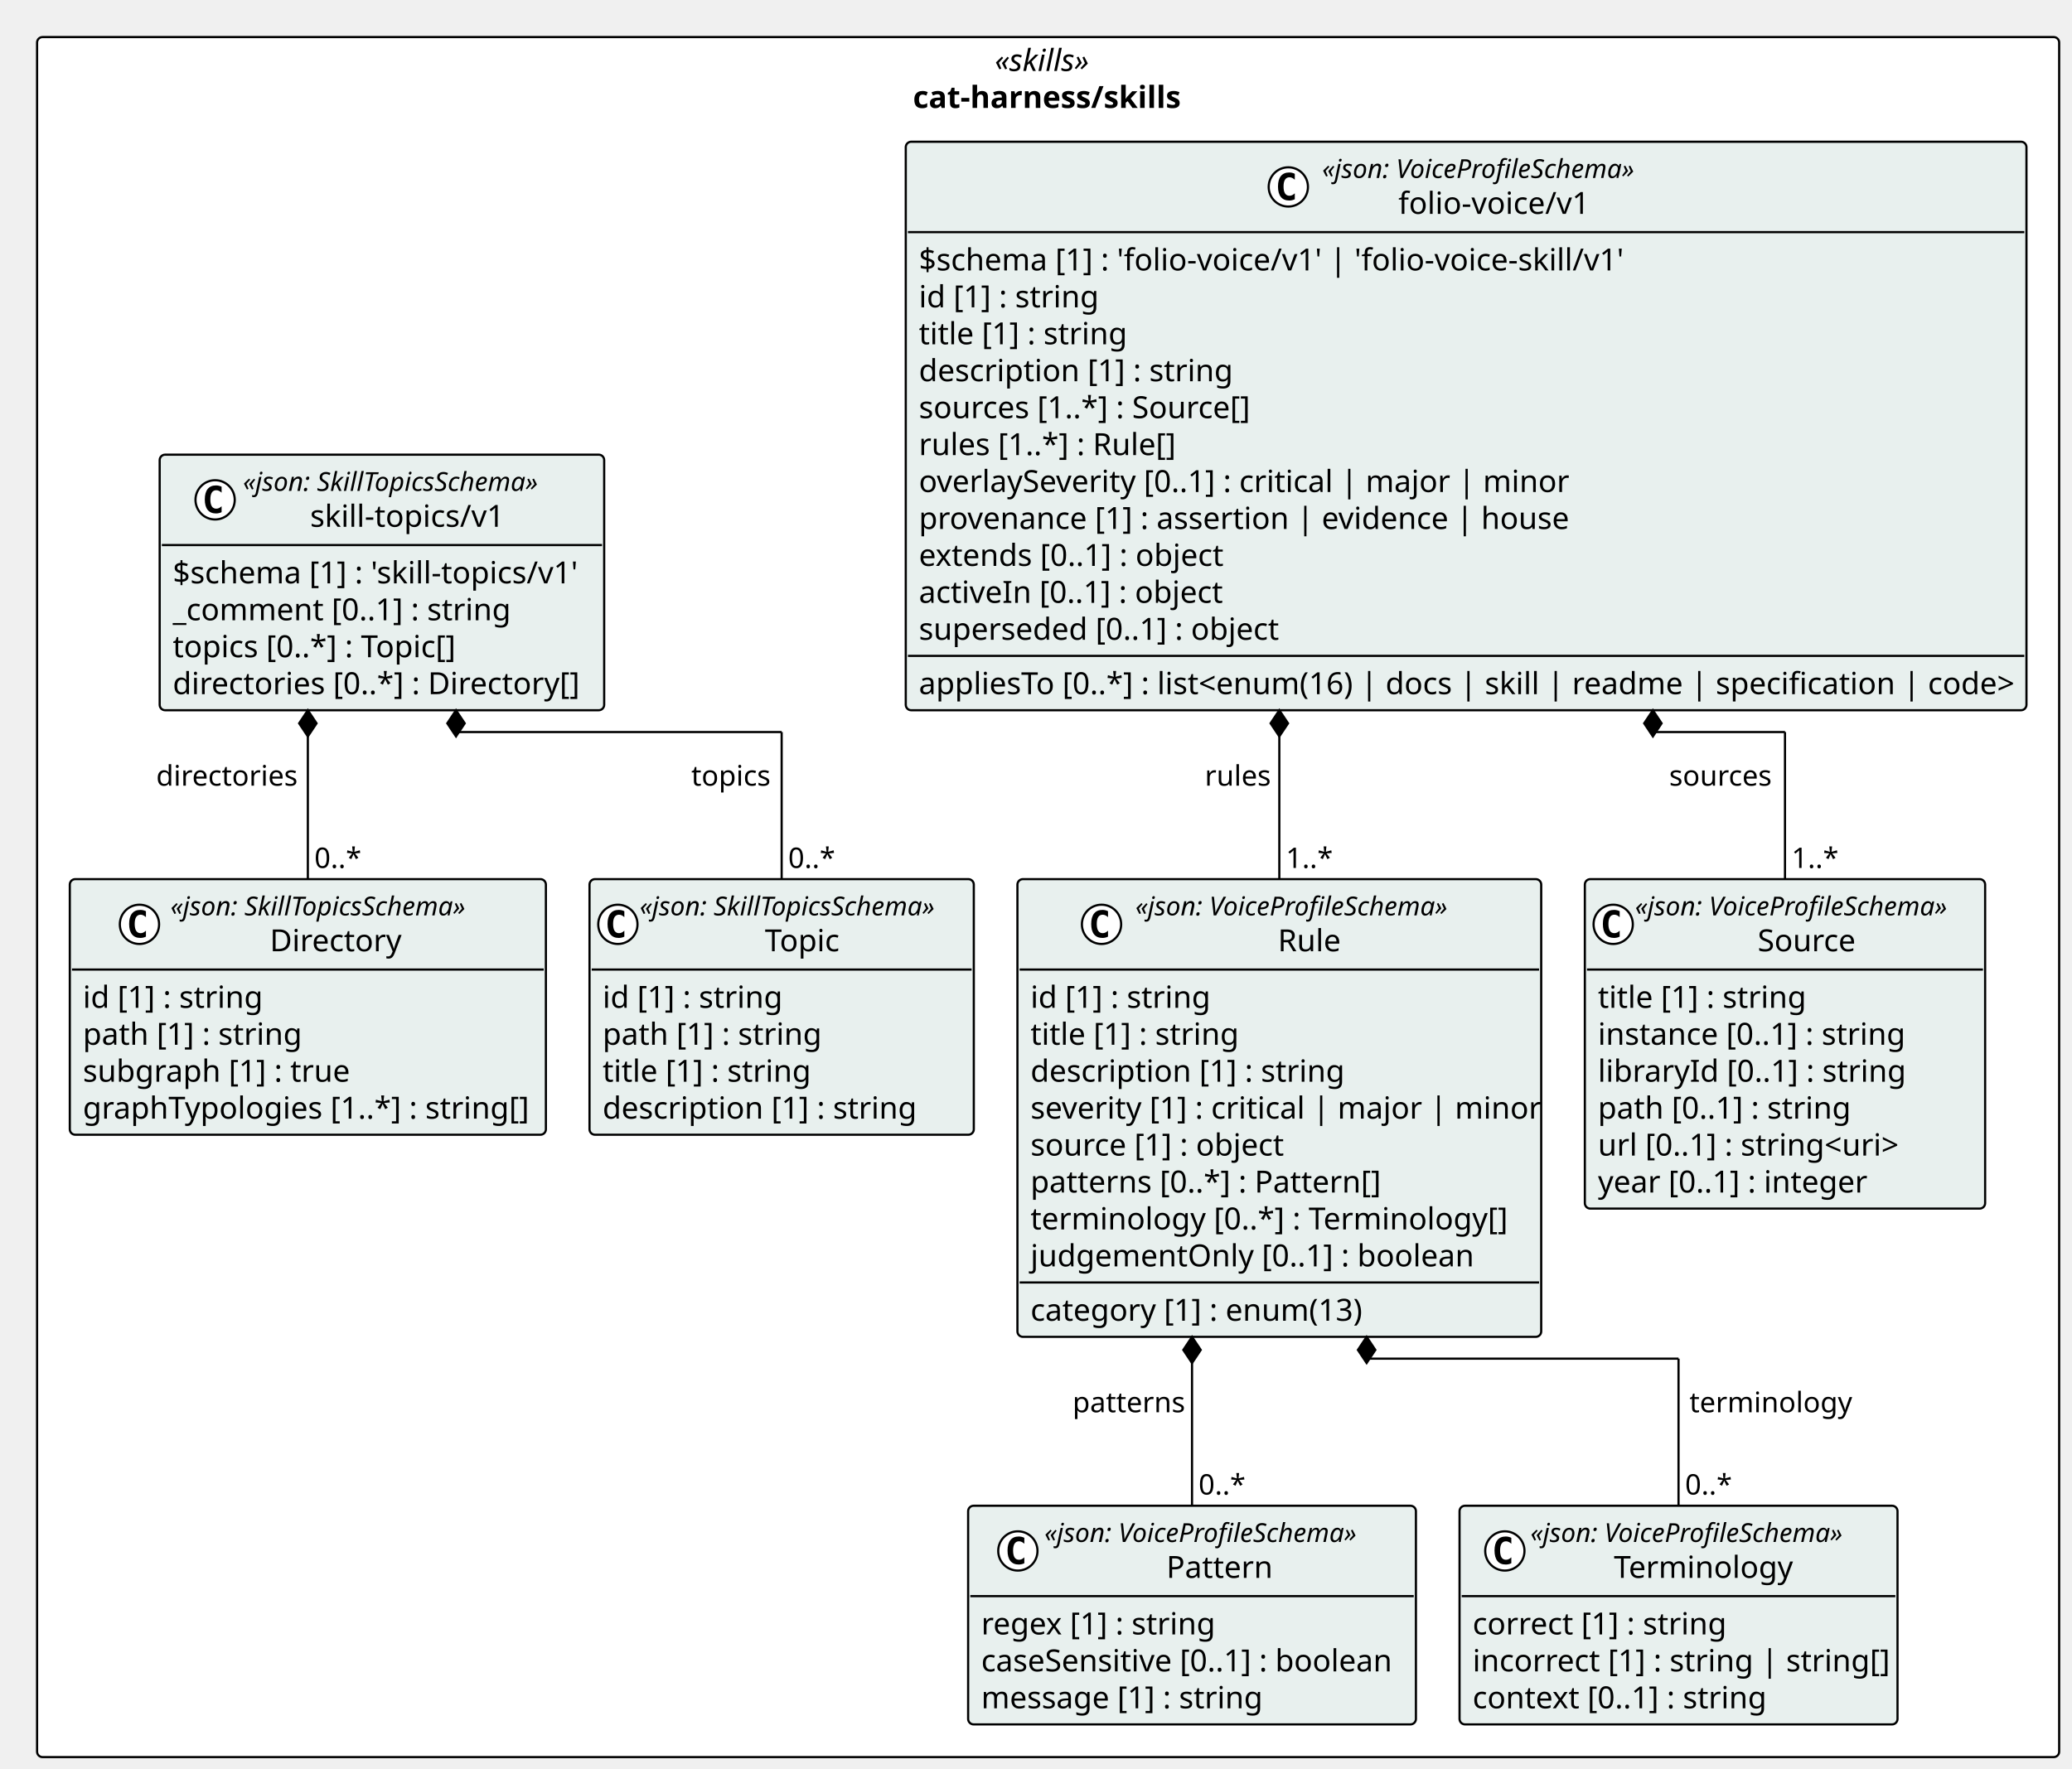
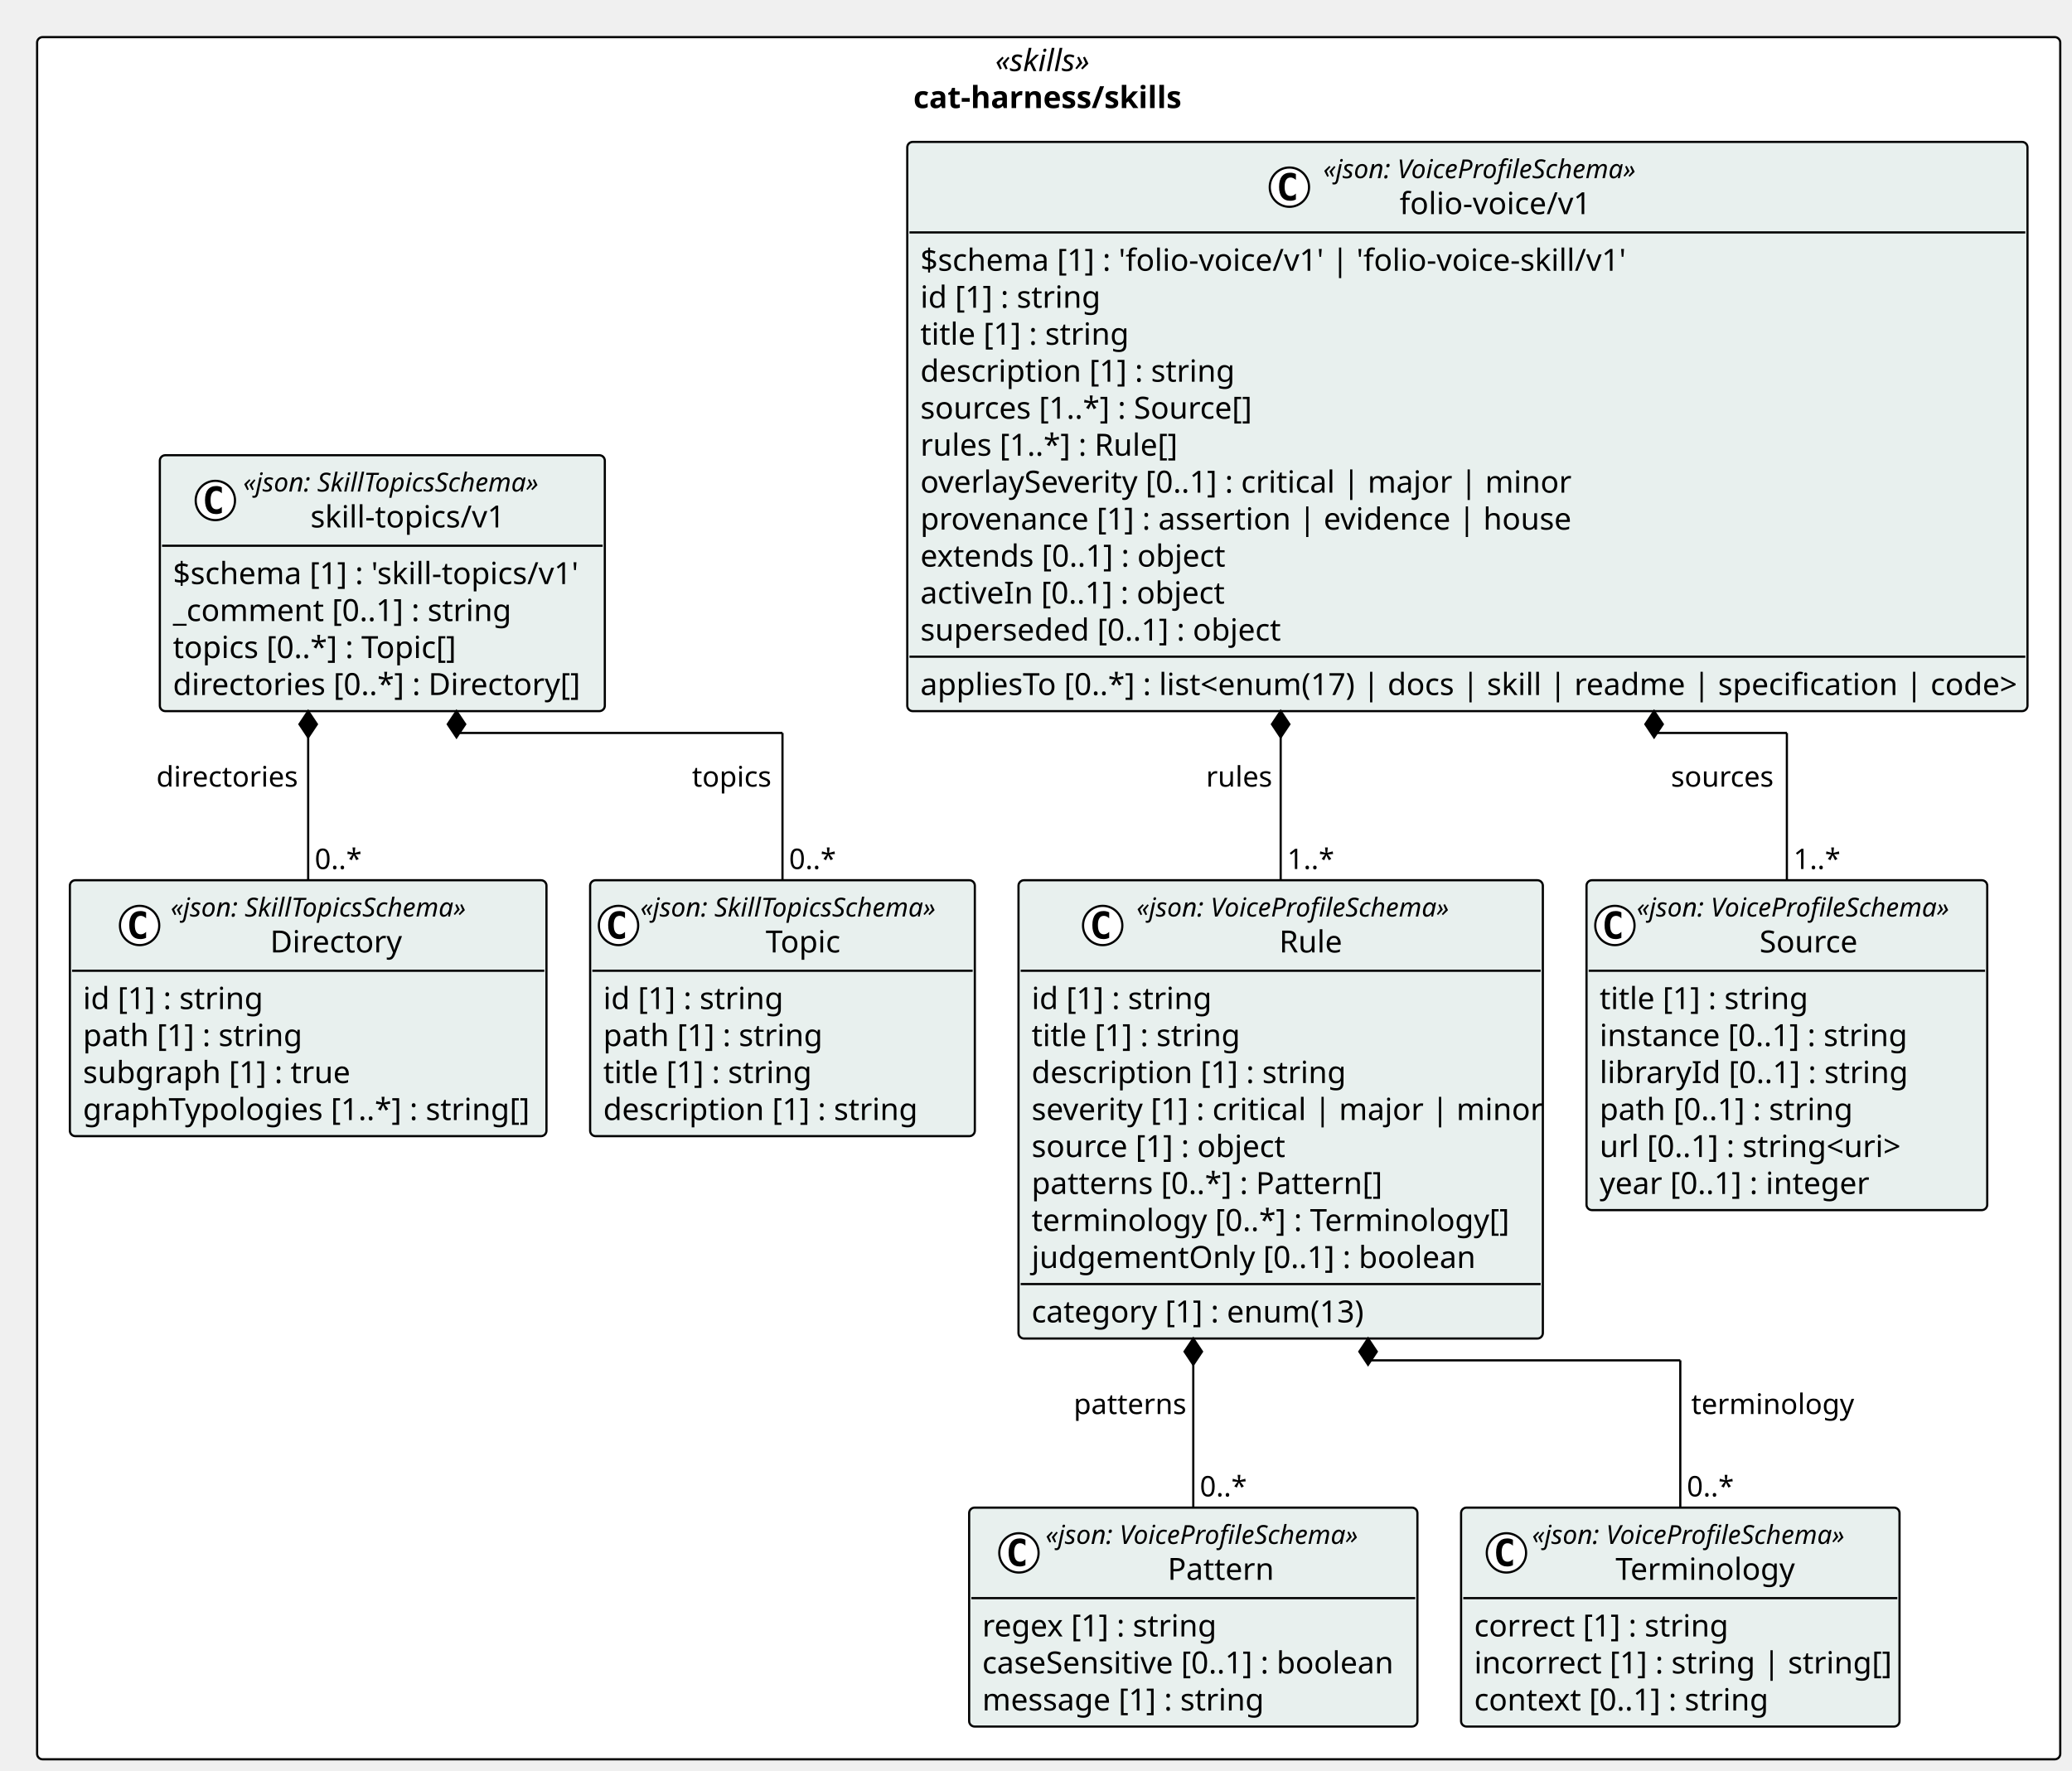
- <svg xmlns="http://www.w3.org/2000/svg" contentStyleType="text/css" height="811px" preserveAspectRatio="none" style="width:950px;height:811px;background:#FFFFFF;" version="1.1" viewBox="0 0 950 811" width="950px" zoomAndPan="magnify">
+ <svg xmlns="http://www.w3.org/2000/svg" contentStyleType="text/css" height="811px" preserveAspectRatio="none" style="width:949px;height:811px;background:#FFFFFF;" version="1.1" viewBox="0 0 949 811" width="949px" zoomAndPan="magnify">
  <defs />
  <g>
-     <rect fill="#FFFFFF" height="788.842" rx="2.5" ry="2.5" style="stroke:#000000;stroke-width:1.0;" width="927.119" x="17" y="17" />
-     <text fill="#000000" font-family="Verdana" font-size="14" font-style="italic" lengthAdjust="spacing" textLength="48.952" x="456.083" y="32.562">«skills»</text>
-     <text fill="#000000" font-family="Verdana" font-size="14" font-weight="bold" lengthAdjust="spacing" textLength="123.942" x="418.588" y="49.502">cat-harness/skills</text>
+     <rect fill="#FFFFFF" height="788.842" rx="2.5" ry="2.5" style="stroke:#000000;stroke-width:1.0;" width="926.613" x="17" y="17" />
+     <text fill="#000000" font-family="Verdana" font-size="14" font-style="italic" lengthAdjust="spacing" textLength="48.952" x="455.83" y="32.562">«skills»</text>
+     <text fill="#000000" font-family="Verdana" font-size="14" font-weight="bold" lengthAdjust="spacing" textLength="123.942" x="418.335" y="49.502">cat-harness/skills</text>
    <g id="elem_cat_harness_skills_folio_voice_v1_Source">
      <rect codeLine="11" fill="#E8F0EE" height="151.096" id="cat_harness_skills_folio_voice_v1_Source" rx="2.5" ry="2.5" style="stroke:#000000;stroke-width:1.0;" width="183.533" x="726.642" y="403.191" />
      <ellipse cx="739.642" cy="423.921" fill="#FFFFFF" rx="9" ry="9" style="stroke:#000000;stroke-width:1.0;" />
      <path d="M742.61,429.562 Q742.032,429.858 741.392,429.999 Q740.751,430.155 740.048,430.155 Q737.548,430.155 736.22,428.515 Q734.907,426.858 734.907,423.733 Q734.907,420.608 736.22,418.952 Q737.548,417.296 740.048,417.296 Q740.751,417.296 741.392,417.452 Q742.048,417.608 742.61,417.905 L742.61,420.624 Q741.985,420.046 741.392,419.78 Q740.798,419.499 740.173,419.499 Q738.829,419.499 738.142,420.577 Q737.454,421.64 737.454,423.733 Q737.454,425.827 738.142,426.905 Q738.829,427.968 740.173,427.968 Q740.798,427.968 741.392,427.702 Q741.985,427.421 742.61,426.843 L742.61,429.562 Z " fill="#000000" />
      <text fill="#000000" font-family="Verdana" font-size="12" font-style="italic" lengthAdjust="spacing" textLength="159.533" x="749.642" y="419.816">«json: VoiceProfileSchema»</text>
      <text fill="#000000" font-family="Verdana" font-size="14" lengthAdjust="spacing" textLength="47.086" x="805.865" y="436.273">Source</text>
      <line style="stroke:#000000;stroke-width:1.0;" x1="727.642" x2="909.175" y1="444.65" y2="444.65" />
      <text fill="#000000" font-family="Verdana" font-size="14" lengthAdjust="spacing" textLength="93.345" x="732.642" y="462.213">title [1] : string</text>
      <text fill="#000000" font-family="Verdana" font-size="14" lengthAdjust="spacing" textLength="142.065" x="732.642" y="479.152">instance [0..1] : string</text>
      <text fill="#000000" font-family="Verdana" font-size="14" lengthAdjust="spacing" textLength="140.096" x="732.642" y="496.092">libraryId [0..1] : string</text>
      <text fill="#000000" font-family="Verdana" font-size="14" lengthAdjust="spacing" textLength="115.432" x="732.642" y="513.031">path [0..1] : string</text>
      <text fill="#000000" font-family="Verdana" font-size="14" lengthAdjust="spacing" textLength="138.544" x="732.642" y="529.971">url [0..1] : string&lt;uri&gt;</text>
      <text fill="#000000" font-family="Verdana" font-size="14" lengthAdjust="spacing" textLength="124.236" x="732.642" y="546.91">year [0..1] : integer</text>
    </g>
    <g id="elem_cat_harness_skills_folio_voice_v1_Pattern">
      <rect codeLine="19" fill="#E8F0EE" height="100.277" id="cat_harness_skills_folio_voice_v1_Pattern" rx="2.5" ry="2.5" style="stroke:#000000;stroke-width:1.0;" width="205.307" x="443.884" y="690.564" />
      <ellipse cx="466.682" cy="711.294" fill="#FFFFFF" rx="9" ry="9" style="stroke:#000000;stroke-width:1.0;" />
      <path d="M469.651,716.935 Q469.073,717.231 468.432,717.372 Q467.791,717.528 467.088,717.528 Q464.588,717.528 463.26,715.888 Q461.948,714.231 461.948,711.106 Q461.948,707.981 463.26,706.325 Q464.588,704.669 467.088,704.669 Q467.791,704.669 468.432,704.825 Q469.088,704.981 469.651,705.278 L469.651,707.997 Q469.026,707.419 468.432,707.153 Q467.838,706.872 467.213,706.872 Q465.87,706.872 465.182,707.95 Q464.495,709.013 464.495,711.106 Q464.495,713.2 465.182,714.278 Q465.87,715.341 467.213,715.341 Q467.838,715.341 468.432,715.075 Q469.026,714.794 469.651,714.216 L469.651,716.935 Z " fill="#000000" />
      <text fill="#000000" font-family="Verdana" font-size="12" font-style="italic" lengthAdjust="spacing" textLength="159.533" x="478.86" y="707.189">«json: VoiceProfileSchema»</text>
      <text fill="#000000" font-family="Verdana" font-size="14" lengthAdjust="spacing" textLength="47.667" x="534.793" y="723.646">Pattern</text>
      <line style="stroke:#000000;stroke-width:1.0;" x1="444.884" x2="648.191" y1="732.023" y2="732.023" />
      <text fill="#000000" font-family="Verdana" font-size="14" lengthAdjust="spacing" textLength="107.064" x="449.884" y="749.586">regex [1] : string</text>
      <text fill="#000000" font-family="Verdana" font-size="14" lengthAdjust="spacing" textLength="193.307" x="449.884" y="766.525">caseSensitive [0..1] : boolean</text>
      <text fill="#000000" font-family="Verdana" font-size="14" lengthAdjust="spacing" textLength="129.056" x="449.884" y="783.465">message [1] : string</text>
    </g>
    <g id="elem_cat_harness_skills_folio_voice_v1_Terminology">
      <rect codeLine="24" fill="#E8F0EE" height="100.277" id="cat_harness_skills_folio_voice_v1_Terminology" rx="2.5" ry="2.5" style="stroke:#000000;stroke-width:1.0;" width="200.809" x="669.191" y="690.564" />
      <ellipse cx="689.965" cy="711.294" fill="#FFFFFF" rx="9" ry="9" style="stroke:#000000;stroke-width:1.0;" />
      <path d="M692.933,716.935 Q692.355,717.231 691.715,717.372 Q691.074,717.528 690.371,717.528 Q687.871,717.528 686.543,715.888 Q685.23,714.231 685.23,711.106 Q685.23,707.981 686.543,706.325 Q687.871,704.669 690.371,704.669 Q691.074,704.669 691.715,704.825 Q692.371,704.981 692.933,705.278 L692.933,707.997 Q692.308,707.419 691.715,707.153 Q691.121,706.872 690.496,706.872 Q689.152,706.872 688.465,707.95 Q687.777,709.013 687.777,711.106 Q687.777,713.2 688.465,714.278 Q689.152,715.341 690.496,715.341 Q691.121,715.341 691.715,715.075 Q692.308,714.794 692.933,714.216 L692.933,716.935 Z " fill="#000000" />
      <text fill="#000000" font-family="Verdana" font-size="12" font-style="italic" lengthAdjust="spacing" textLength="159.533" x="701.692" y="707.189">«json: VoiceProfileSchema»</text>
      <text fill="#000000" font-family="Verdana" font-size="14" lengthAdjust="spacing" textLength="83.029" x="739.944" y="723.646">Terminology</text>
      <line style="stroke:#000000;stroke-width:1.0;" x1="670.191" x2="868.999" y1="732.023" y2="732.023" />
      <text fill="#000000" font-family="Verdana" font-size="14" lengthAdjust="spacing" textLength="116.915" x="675.191" y="749.586">correct [1] : string</text>
      <text fill="#000000" font-family="Verdana" font-size="14" lengthAdjust="spacing" textLength="188.809" x="675.191" y="766.525">incorrect [1] : string | string[]</text>
      <text fill="#000000" font-family="Verdana" font-size="14" lengthAdjust="spacing" textLength="135.769" x="675.191" y="783.465">context [0..1] : string</text>
    </g>
    <g id="elem_cat_harness_skills_folio_voice_v1_Rule">
      <rect codeLine="29" fill="#E8F0EE" height="209.914" id="cat_harness_skills_folio_voice_v1_Rule" rx="2.5" ry="2.5" style="stroke:#000000;stroke-width:1.0;" width="240.156" x="466.485" y="403.191" />
      <ellipse cx="505.047" cy="423.921" fill="#FFFFFF" rx="9" ry="9" style="stroke:#000000;stroke-width:1.0;" />
      <path d="M508.016,429.562 Q507.438,429.858 506.797,429.999 Q506.156,430.155 505.453,430.155 Q502.953,430.155 501.625,428.515 Q500.312,426.858 500.312,423.733 Q500.312,420.608 501.625,418.952 Q502.953,417.296 505.453,417.296 Q506.156,417.296 506.797,417.452 Q507.453,417.608 508.016,417.905 L508.016,420.624 Q507.391,420.046 506.797,419.78 Q506.203,419.499 505.578,419.499 Q504.234,419.499 503.547,420.577 Q502.859,421.64 502.859,423.733 Q502.859,425.827 503.547,426.905 Q504.234,427.968 505.578,427.968 Q506.203,427.968 506.797,427.702 Q507.391,427.421 508.016,426.843 L508.016,429.562 Z " fill="#000000" />
      <text fill="#000000" font-family="Verdana" font-size="12" font-style="italic" lengthAdjust="spacing" textLength="159.533" x="520.547" y="419.816">«json: VoiceProfileSchema»</text>
      <text fill="#000000" font-family="Verdana" font-size="14" lengthAdjust="spacing" textLength="28.841" x="585.893" y="436.273">Rule</text>
      <line style="stroke:#000000;stroke-width:1.0;" x1="467.485" x2="705.642" y1="444.65" y2="444.65" />
      <text fill="#000000" font-family="Verdana" font-size="14" lengthAdjust="spacing" textLength="81.204" x="472.485" y="462.213">id [1] : string</text>
      <text fill="#000000" font-family="Verdana" font-size="14" lengthAdjust="spacing" textLength="93.345" x="472.485" y="479.152">title [1] : string</text>
      <text fill="#000000" font-family="Verdana" font-size="14" lengthAdjust="spacing" textLength="143.233" x="472.485" y="496.092">description [1] : string</text>
      <text fill="#000000" font-family="Verdana" font-size="14" lengthAdjust="spacing" textLength="228.156" x="472.485" y="513.031">severity [1] : critical | major | minor</text>
      <text fill="#000000" font-family="Verdana" font-size="14" lengthAdjust="spacing" textLength="118.344" x="472.485" y="529.971">source [1] : object</text>
      <text fill="#000000" font-family="Verdana" font-size="14" lengthAdjust="spacing" textLength="162.538" x="472.485" y="546.91">patterns [0..*] : Pattern[]</text>
      <text fill="#000000" font-family="Verdana" font-size="14" lengthAdjust="spacing" textLength="221.785" x="472.485" y="563.85">terminology [0..*] : Terminology[]</text>
      <text fill="#000000" font-family="Verdana" font-size="14" lengthAdjust="spacing" textLength="202.2" x="472.485" y="580.789">judgementOnly [0..1] : boolean</text>
      <line style="stroke:#000000;stroke-width:1.0;" x1="467.485" x2="705.642" y1="588.166" y2="588.166" />
      <text fill="#000000" font-family="Verdana" font-size="14" lengthAdjust="spacing" textLength="152.004" x="472.485" y="605.729">category [1] : enum(13)</text>
    </g>
    <g id="elem_cat_harness_skills_folio_voice_v1_folio_voice_v1">
-       <rect codeLine="40" fill="#E8F0EE" height="260.732" id="cat_harness_skills_folio_voice_v1_folio_voice_v1" rx="2.5" ry="2.5" style="stroke:#000000;stroke-width:1.0;" width="513.833" x="415.286" y="65" />
-       <ellipse cx="590.686" cy="85.73" fill="#FFFFFF" rx="9" ry="9" style="stroke:#000000;stroke-width:1.0;" />
-       <path d="M593.654,91.37 Q593.076,91.667 592.436,91.808 Q591.795,91.964 591.092,91.964 Q588.592,91.964 587.264,90.323 Q585.951,88.667 585.951,85.542 Q585.951,82.417 587.264,80.761 Q588.592,79.105 591.092,79.105 Q591.795,79.105 592.436,79.261 Q593.092,79.417 593.654,79.714 L593.654,82.433 Q593.029,81.855 592.436,81.589 Q591.842,81.308 591.217,81.308 Q589.873,81.308 589.186,82.386 Q588.498,83.448 588.498,85.542 Q588.498,87.636 589.186,88.714 Q589.873,89.776 591.217,89.776 Q591.842,89.776 592.436,89.511 Q593.029,89.23 593.654,88.651 L593.654,91.37 Z " fill="#000000" />
-       <text fill="#000000" font-family="Verdana" font-size="12" font-style="italic" lengthAdjust="spacing" textLength="159.533" x="606.186" y="81.625">«json: VoiceProfileSchema»</text>
-       <text fill="#000000" font-family="Verdana" font-size="14" lengthAdjust="spacing" textLength="89.612" x="641.146" y="98.082">folio-voice/v1</text>
-       <line style="stroke:#000000;stroke-width:1.0;" x1="416.286" x2="928.119" y1="106.459" y2="106.459" />
-       <text fill="#000000" font-family="Verdana" font-size="14" lengthAdjust="spacing" textLength="332.917" x="421.286" y="124.022">$schema [1] : 'folio-voice/v1' | 'folio-voice-skill/v1'</text>
-       <text fill="#000000" font-family="Verdana" font-size="14" lengthAdjust="spacing" textLength="81.204" x="421.286" y="140.961">id [1] : string</text>
-       <text fill="#000000" font-family="Verdana" font-size="14" lengthAdjust="spacing" textLength="93.345" x="421.286" y="157.9">title [1] : string</text>
-       <text fill="#000000" font-family="Verdana" font-size="14" lengthAdjust="spacing" textLength="143.233" x="421.286" y="174.84">description [1] : string</text>
-       <text fill="#000000" font-family="Verdana" font-size="14" lengthAdjust="spacing" textLength="157.015" x="421.286" y="191.779">sources [1..*] : Source[]</text>
-       <text fill="#000000" font-family="Verdana" font-size="14" lengthAdjust="spacing" textLength="118.378" x="421.286" y="208.719">rules [1..*] : Rule[]</text>
-       <text fill="#000000" font-family="Verdana" font-size="14" lengthAdjust="spacing" textLength="295.463" x="421.286" y="225.658">overlaySeverity [0..1] : critical | major | minor</text>
-       <text fill="#000000" font-family="Verdana" font-size="14" lengthAdjust="spacing" textLength="297.445" x="421.286" y="242.598">provenance [1] : assertion | evidence | house</text>
-       <text fill="#000000" font-family="Verdana" font-size="14" lengthAdjust="spacing" textLength="142.529" x="421.286" y="259.537">extends [0..1] : object</text>
-       <text fill="#000000" font-family="Verdana" font-size="14" lengthAdjust="spacing" textLength="141.641" x="421.286" y="276.477">activeIn [0..1] : object</text>
-       <text fill="#000000" font-family="Verdana" font-size="14" lengthAdjust="spacing" textLength="168.28" x="421.286" y="293.416">superseded [0..1] : object</text>
-       <line style="stroke:#000000;stroke-width:1.0;" x1="416.286" x2="928.119" y1="300.793" y2="300.793" />
-       <text fill="#000000" font-family="Verdana" font-size="14" lengthAdjust="spacing" textLength="501.833" x="421.286" y="318.356">appliesTo [0..*] : list&lt;enum(16) | docs | skill | readme | specification | code&gt;</text>
+       <rect codeLine="40" fill="#E8F0EE" height="260.732" id="cat_harness_skills_folio_voice_v1_folio_voice_v1" rx="2.5" ry="2.5" style="stroke:#000000;stroke-width:1.0;" width="513.074" x="415.539" y="65" />
+       <ellipse cx="590.559" cy="85.73" fill="#FFFFFF" rx="9" ry="9" style="stroke:#000000;stroke-width:1.0;" />
+       <path d="M593.528,91.37 Q592.95,91.667 592.309,91.808 Q591.669,91.964 590.966,91.964 Q588.466,91.964 587.137,90.323 Q585.825,88.667 585.825,85.542 Q585.825,82.417 587.137,80.761 Q588.466,79.105 590.966,79.105 Q591.669,79.105 592.309,79.261 Q592.966,79.417 593.528,79.714 L593.528,82.433 Q592.903,81.855 592.309,81.589 Q591.716,81.308 591.091,81.308 Q589.747,81.308 589.059,82.386 Q588.372,83.448 588.372,85.542 Q588.372,87.636 589.059,88.714 Q589.747,89.776 591.091,89.776 Q591.716,89.776 592.309,89.511 Q592.903,89.23 593.528,88.651 L593.528,91.37 Z " fill="#000000" />
+       <text fill="#000000" font-family="Verdana" font-size="12" font-style="italic" lengthAdjust="spacing" textLength="159.533" x="606.059" y="81.625">«json: VoiceProfileSchema»</text>
+       <text fill="#000000" font-family="Verdana" font-size="14" lengthAdjust="spacing" textLength="89.612" x="641.02" y="98.082">folio-voice/v1</text>
+       <line style="stroke:#000000;stroke-width:1.0;" x1="416.539" x2="927.613" y1="106.459" y2="106.459" />
+       <text fill="#000000" font-family="Verdana" font-size="14" lengthAdjust="spacing" textLength="332.917" x="421.539" y="124.022">$schema [1] : 'folio-voice/v1' | 'folio-voice-skill/v1'</text>
+       <text fill="#000000" font-family="Verdana" font-size="14" lengthAdjust="spacing" textLength="81.204" x="421.539" y="140.961">id [1] : string</text>
+       <text fill="#000000" font-family="Verdana" font-size="14" lengthAdjust="spacing" textLength="93.345" x="421.539" y="157.9">title [1] : string</text>
+       <text fill="#000000" font-family="Verdana" font-size="14" lengthAdjust="spacing" textLength="143.233" x="421.539" y="174.84">description [1] : string</text>
+       <text fill="#000000" font-family="Verdana" font-size="14" lengthAdjust="spacing" textLength="157.015" x="421.539" y="191.779">sources [1..*] : Source[]</text>
+       <text fill="#000000" font-family="Verdana" font-size="14" lengthAdjust="spacing" textLength="118.378" x="421.539" y="208.719">rules [1..*] : Rule[]</text>
+       <text fill="#000000" font-family="Verdana" font-size="14" lengthAdjust="spacing" textLength="295.463" x="421.539" y="225.658">overlaySeverity [0..1] : critical | major | minor</text>
+       <text fill="#000000" font-family="Verdana" font-size="14" lengthAdjust="spacing" textLength="297.445" x="421.539" y="242.598">provenance [1] : assertion | evidence | house</text>
+       <text fill="#000000" font-family="Verdana" font-size="14" lengthAdjust="spacing" textLength="142.529" x="421.539" y="259.537">extends [0..1] : object</text>
+       <text fill="#000000" font-family="Verdana" font-size="14" lengthAdjust="spacing" textLength="141.641" x="421.539" y="276.477">activeIn [0..1] : object</text>
+       <text fill="#000000" font-family="Verdana" font-size="14" lengthAdjust="spacing" textLength="168.28" x="421.539" y="293.416">superseded [0..1] : object</text>
+       <line style="stroke:#000000;stroke-width:1.0;" x1="416.539" x2="927.613" y1="300.793" y2="300.793" />
+       <text fill="#000000" font-family="Verdana" font-size="14" lengthAdjust="spacing" textLength="501.074" x="421.539" y="318.356">appliesTo [0..*] : list&lt;enum(17) | docs | skill | readme | specification | code&gt;</text>
    </g>
    <g id="elem_cat_harness_skills_skill_topics_v1_Topic">
      <rect codeLine="54" fill="#E8F0EE" height="117.217" id="cat_harness_skills_skill_topics_v1_Topic" rx="2.5" ry="2.5" style="stroke:#000000;stroke-width:1.0;" width="176.197" x="270.288" y="403.191" />
      <ellipse cx="283.288" cy="423.921" fill="#FFFFFF" rx="9" ry="9" style="stroke:#000000;stroke-width:1.0;" />
      <path d="M286.257,429.562 Q285.679,429.858 285.038,429.999 Q284.397,430.155 283.694,430.155 Q281.194,430.155 279.866,428.515 Q278.554,426.858 278.554,423.733 Q278.554,420.608 279.866,418.952 Q281.194,417.296 283.694,417.296 Q284.397,417.296 285.038,417.452 Q285.694,417.608 286.257,417.905 L286.257,420.624 Q285.632,420.046 285.038,419.78 Q284.444,419.499 283.819,419.499 Q282.476,419.499 281.788,420.577 Q281.101,421.64 281.101,423.733 Q281.101,425.827 281.788,426.905 Q282.476,427.968 283.819,427.968 Q284.444,427.968 285.038,427.702 Q285.632,427.421 286.257,426.843 L286.257,429.562 Z " fill="#000000" />
      <text fill="#000000" font-family="Verdana" font-size="12" font-style="italic" lengthAdjust="spacing" textLength="152.197" x="293.288" y="419.816">«json: SkillTopicsSchema»</text>
      <text fill="#000000" font-family="Verdana" font-size="14" lengthAdjust="spacing" textLength="37.393" x="350.69" y="436.273">Topic</text>
      <line style="stroke:#000000;stroke-width:1.0;" x1="271.288" x2="445.485" y1="444.65" y2="444.65" />
      <text fill="#000000" font-family="Verdana" font-size="14" lengthAdjust="spacing" textLength="81.204" x="276.288" y="462.213">id [1] : string</text>
      <text fill="#000000" font-family="Verdana" font-size="14" lengthAdjust="spacing" textLength="98.533" x="276.288" y="479.152">path [1] : string</text>
      <text fill="#000000" font-family="Verdana" font-size="14" lengthAdjust="spacing" textLength="93.345" x="276.288" y="496.092">title [1] : string</text>
      <text fill="#000000" font-family="Verdana" font-size="14" lengthAdjust="spacing" textLength="143.233" x="276.288" y="513.031">description [1] : string</text>
    </g>
    <g id="elem_cat_harness_skills_skill_topics_v1_Directory">
      <rect codeLine="60" fill="#E8F0EE" height="117.217" id="cat_harness_skills_skill_topics_v1_Directory" rx="2.5" ry="2.5" style="stroke:#000000;stroke-width:1.0;" width="218.288" x="32" y="403.191" />
      <ellipse cx="63.941" cy="423.921" fill="#FFFFFF" rx="9" ry="9" style="stroke:#000000;stroke-width:1.0;" />
      <path d="M66.91,429.562 Q66.332,429.858 65.691,429.999 Q65.05,430.155 64.347,430.155 Q61.847,430.155 60.519,428.515 Q59.206,426.858 59.206,423.733 Q59.206,420.608 60.519,418.952 Q61.847,417.296 64.347,417.296 Q65.05,417.296 65.691,417.452 Q66.347,417.608 66.91,417.905 L66.91,420.624 Q66.285,420.046 65.691,419.78 Q65.097,419.499 64.472,419.499 Q63.128,419.499 62.441,420.577 Q61.753,421.64 61.753,423.733 Q61.753,425.827 62.441,426.905 Q63.128,427.968 64.472,427.968 Q65.097,427.968 65.691,427.702 Q66.285,427.421 66.91,426.843 L66.91,429.562 Z " fill="#000000" />
      <text fill="#000000" font-family="Verdana" font-size="12" font-style="italic" lengthAdjust="spacing" textLength="152.197" x="78.15" y="419.816">«json: SkillTopicsSchema»</text>
      <text fill="#000000" font-family="Verdana" font-size="14" lengthAdjust="spacing" textLength="61.038" x="123.73" y="436.273">Directory</text>
      <line style="stroke:#000000;stroke-width:1.0;" x1="33" x2="249.288" y1="444.65" y2="444.65" />
      <text fill="#000000" font-family="Verdana" font-size="14" lengthAdjust="spacing" textLength="81.204" x="38" y="462.213">id [1] : string</text>
      <text fill="#000000" font-family="Verdana" font-size="14" lengthAdjust="spacing" textLength="98.533" x="38" y="479.152">path [1] : string</text>
      <text fill="#000000" font-family="Verdana" font-size="14" lengthAdjust="spacing" textLength="120.853" x="38" y="496.092">subgraph [1] : true</text>
      <text fill="#000000" font-family="Verdana" font-size="14" lengthAdjust="spacing" textLength="206.288" x="38" y="513.031">graphTypologies [1..*] : string[]</text>
    </g>
    <g id="elem_cat_harness_skills_skill_topics_v1_skill_topics_v1">
      <rect codeLine="66" fill="#E8F0EE" height="117.217" id="cat_harness_skills_skill_topics_v1_skill_topics_v1" rx="2.5" ry="2.5" style="stroke:#000000;stroke-width:1.0;" width="203.803" x="73.21" y="208.516" />
      <ellipse cx="98.632" cy="229.245" fill="#FFFFFF" rx="9" ry="9" style="stroke:#000000;stroke-width:1.0;" />
      <path d="M101.601,234.886 Q101.023,235.183 100.382,235.323 Q99.742,235.48 99.038,235.48 Q96.538,235.48 95.21,233.839 Q93.898,232.183 93.898,229.058 Q93.898,225.933 95.21,224.276 Q96.538,222.62 99.038,222.62 Q99.742,222.62 100.382,222.776 Q101.038,222.933 101.601,223.23 L101.601,225.948 Q100.976,225.37 100.382,225.105 Q99.788,224.823 99.163,224.823 Q97.82,224.823 97.132,225.901 Q96.445,226.964 96.445,229.058 Q96.445,231.151 97.132,232.23 Q97.82,233.292 99.163,233.292 Q99.788,233.292 100.382,233.026 Q100.976,232.745 101.601,232.167 L101.601,234.886 Z " fill="#000000" />
      <text fill="#000000" font-family="Verdana" font-size="12" font-style="italic" lengthAdjust="spacing" textLength="152.197" x="111.393" y="225.141">«json: SkillTopicsSchema»</text>
      <text fill="#000000" font-family="Verdana" font-size="14" lengthAdjust="spacing" textLength="90.617" x="142.183" y="241.598">skill-topics/v1</text>
      <line style="stroke:#000000;stroke-width:1.0;" x1="74.21" x2="276.012" y1="249.975" y2="249.975" />
      <text fill="#000000" font-family="Verdana" font-size="14" lengthAdjust="spacing" textLength="191.7" x="79.21" y="267.537">$schema [1] : 'skill-topics/v1'</text>
      <text fill="#000000" font-family="Verdana" font-size="14" lengthAdjust="spacing" textLength="154.458" x="79.21" y="284.477">_comment [0..1] : string</text>
      <text fill="#000000" font-family="Verdana" font-size="14" lengthAdjust="spacing" textLength="137.901" x="79.21" y="301.416">topics [0..*] : Topic[]</text>
      <text fill="#000000" font-family="Verdana" font-size="14" lengthAdjust="spacing" textLength="191.803" x="79.21" y="318.356">directories [0..*] : Directory[]</text>
    </g>
-     <line style="stroke:#000000;stroke-width:1.0;" x1="757.841" x2="757.841" y1="325.732" y2="335.732" />
-     <line style="stroke:#000000;stroke-width:1.0;" x1="757.841" x2="818.408" y1="335.732" y2="335.732" />
+     <line style="stroke:#000000;stroke-width:1.0;" x1="757.588" x2="757.588" y1="325.732" y2="335.732" />
+     <line style="stroke:#000000;stroke-width:1.0;" x1="757.588" x2="818.408" y1="335.732" y2="335.732" />
    <line style="stroke:#000000;stroke-width:1.0;" x1="818.408" x2="818.408" y1="335.732" y2="403.191" />
-     <polygon fill="#000000" points="757.841,325.732,753.841,331.732,757.841,337.732,761.841,331.732,757.841,325.732" style="stroke:#000000;stroke-width:1.0;" />
+     <polygon fill="#000000" points="757.588,325.732,753.588,331.732,757.588,337.732,761.588,331.732,757.588,325.732" style="stroke:#000000;stroke-width:1.0;" />
    <text fill="#000000" font-family="Verdana" font-size="13" lengthAdjust="spacing" textLength="49.105" x="765.303" y="360.326">sources</text>
    <text fill="#000000" font-family="Verdana" font-size="13" lengthAdjust="spacing" textLength="19.291" x="821.408" y="398.056">1..*</text>
    <line style="stroke:#000000;stroke-width:1.0;" x1="546.537" x2="546.537" y1="613.106" y2="690.564" />
    <polygon fill="#000000" points="546.537,613.106,542.537,619.106,546.537,625.106,550.537,619.106,546.537,613.106" style="stroke:#000000;stroke-width:1.0;" />
    <text fill="#000000" font-family="Verdana" font-size="13" lengthAdjust="spacing" textLength="50.781" x="491.756" y="647.699">patterns</text>
    <text fill="#000000" font-family="Verdana" font-size="13" lengthAdjust="spacing" textLength="22.204" x="549.537" y="685.429">0..*</text>
    <line style="stroke:#000000;stroke-width:1.0;" x1="626.59" x2="626.59" y1="613.106" y2="623.106" />
    <line style="stroke:#000000;stroke-width:1.0;" x1="626.59" x2="769.595" y1="623.106" y2="623.106" />
    <line style="stroke:#000000;stroke-width:1.0;" x1="769.595" x2="769.595" y1="623.106" y2="690.564" />
    <polygon fill="#000000" points="626.59,613.106,622.59,619.106,626.59,625.106,630.59,619.106,626.59,613.106" style="stroke:#000000;stroke-width:1.0;" />
    <text fill="#000000" font-family="Verdana" font-size="13" lengthAdjust="spacing" textLength="72.96" x="774.595" y="647.699">terminology</text>
    <text fill="#000000" font-family="Verdana" font-size="13" lengthAdjust="spacing" textLength="22.204" x="772.595" y="685.429">0..*</text>
    <line style="stroke:#000000;stroke-width:1.0;" x1="586.563" x2="586.563" y1="325.732" y2="403.191" />
    <polygon fill="#000000" points="586.563,325.732,582.563,331.732,586.563,337.732,590.563,331.732,586.563,325.732" style="stroke:#000000;stroke-width:1.0;" />
    <text fill="#000000" font-family="Verdana" font-size="13" lengthAdjust="spacing" textLength="30.17" x="552.393" y="360.326">rules</text>
    <text fill="#000000" font-family="Verdana" font-size="13" lengthAdjust="spacing" textLength="19.291" x="589.563" y="398.056">1..*</text>
    <line style="stroke:#000000;stroke-width:1.0;" x1="209.078" x2="209.078" y1="325.732" y2="335.732" />
    <line style="stroke:#000000;stroke-width:1.0;" x1="209.078" x2="358.387" y1="335.732" y2="335.732" />
    <line style="stroke:#000000;stroke-width:1.0;" x1="358.387" x2="358.387" y1="335.732" y2="403.191" />
    <polygon fill="#000000" points="209.078,325.732,205.078,331.732,209.078,337.732,213.078,331.732,209.078,325.732" style="stroke:#000000;stroke-width:1.0;" />
    <text fill="#000000" font-family="Verdana" font-size="13" lengthAdjust="spacing" textLength="37.445" x="316.942" y="360.326">topics</text>
    <text fill="#000000" font-family="Verdana" font-size="13" lengthAdjust="spacing" textLength="22.204" x="361.387" y="398.056">0..*</text>
    <line style="stroke:#000000;stroke-width:1.0;" x1="141.144" x2="141.144" y1="325.732" y2="403.191" />
    <polygon fill="#000000" points="141.144,325.732,137.144,331.732,141.144,337.732,145.144,331.732,141.144,325.732" style="stroke:#000000;stroke-width:1.0;" />
    <text fill="#000000" font-family="Verdana" font-size="13" lengthAdjust="spacing" textLength="65.54" x="71.605" y="360.326">directories</text>
    <text fill="#000000" font-family="Verdana" font-size="13" lengthAdjust="spacing" textLength="22.204" x="144.144" y="398.056">0..*</text>
  </g>
</svg>
